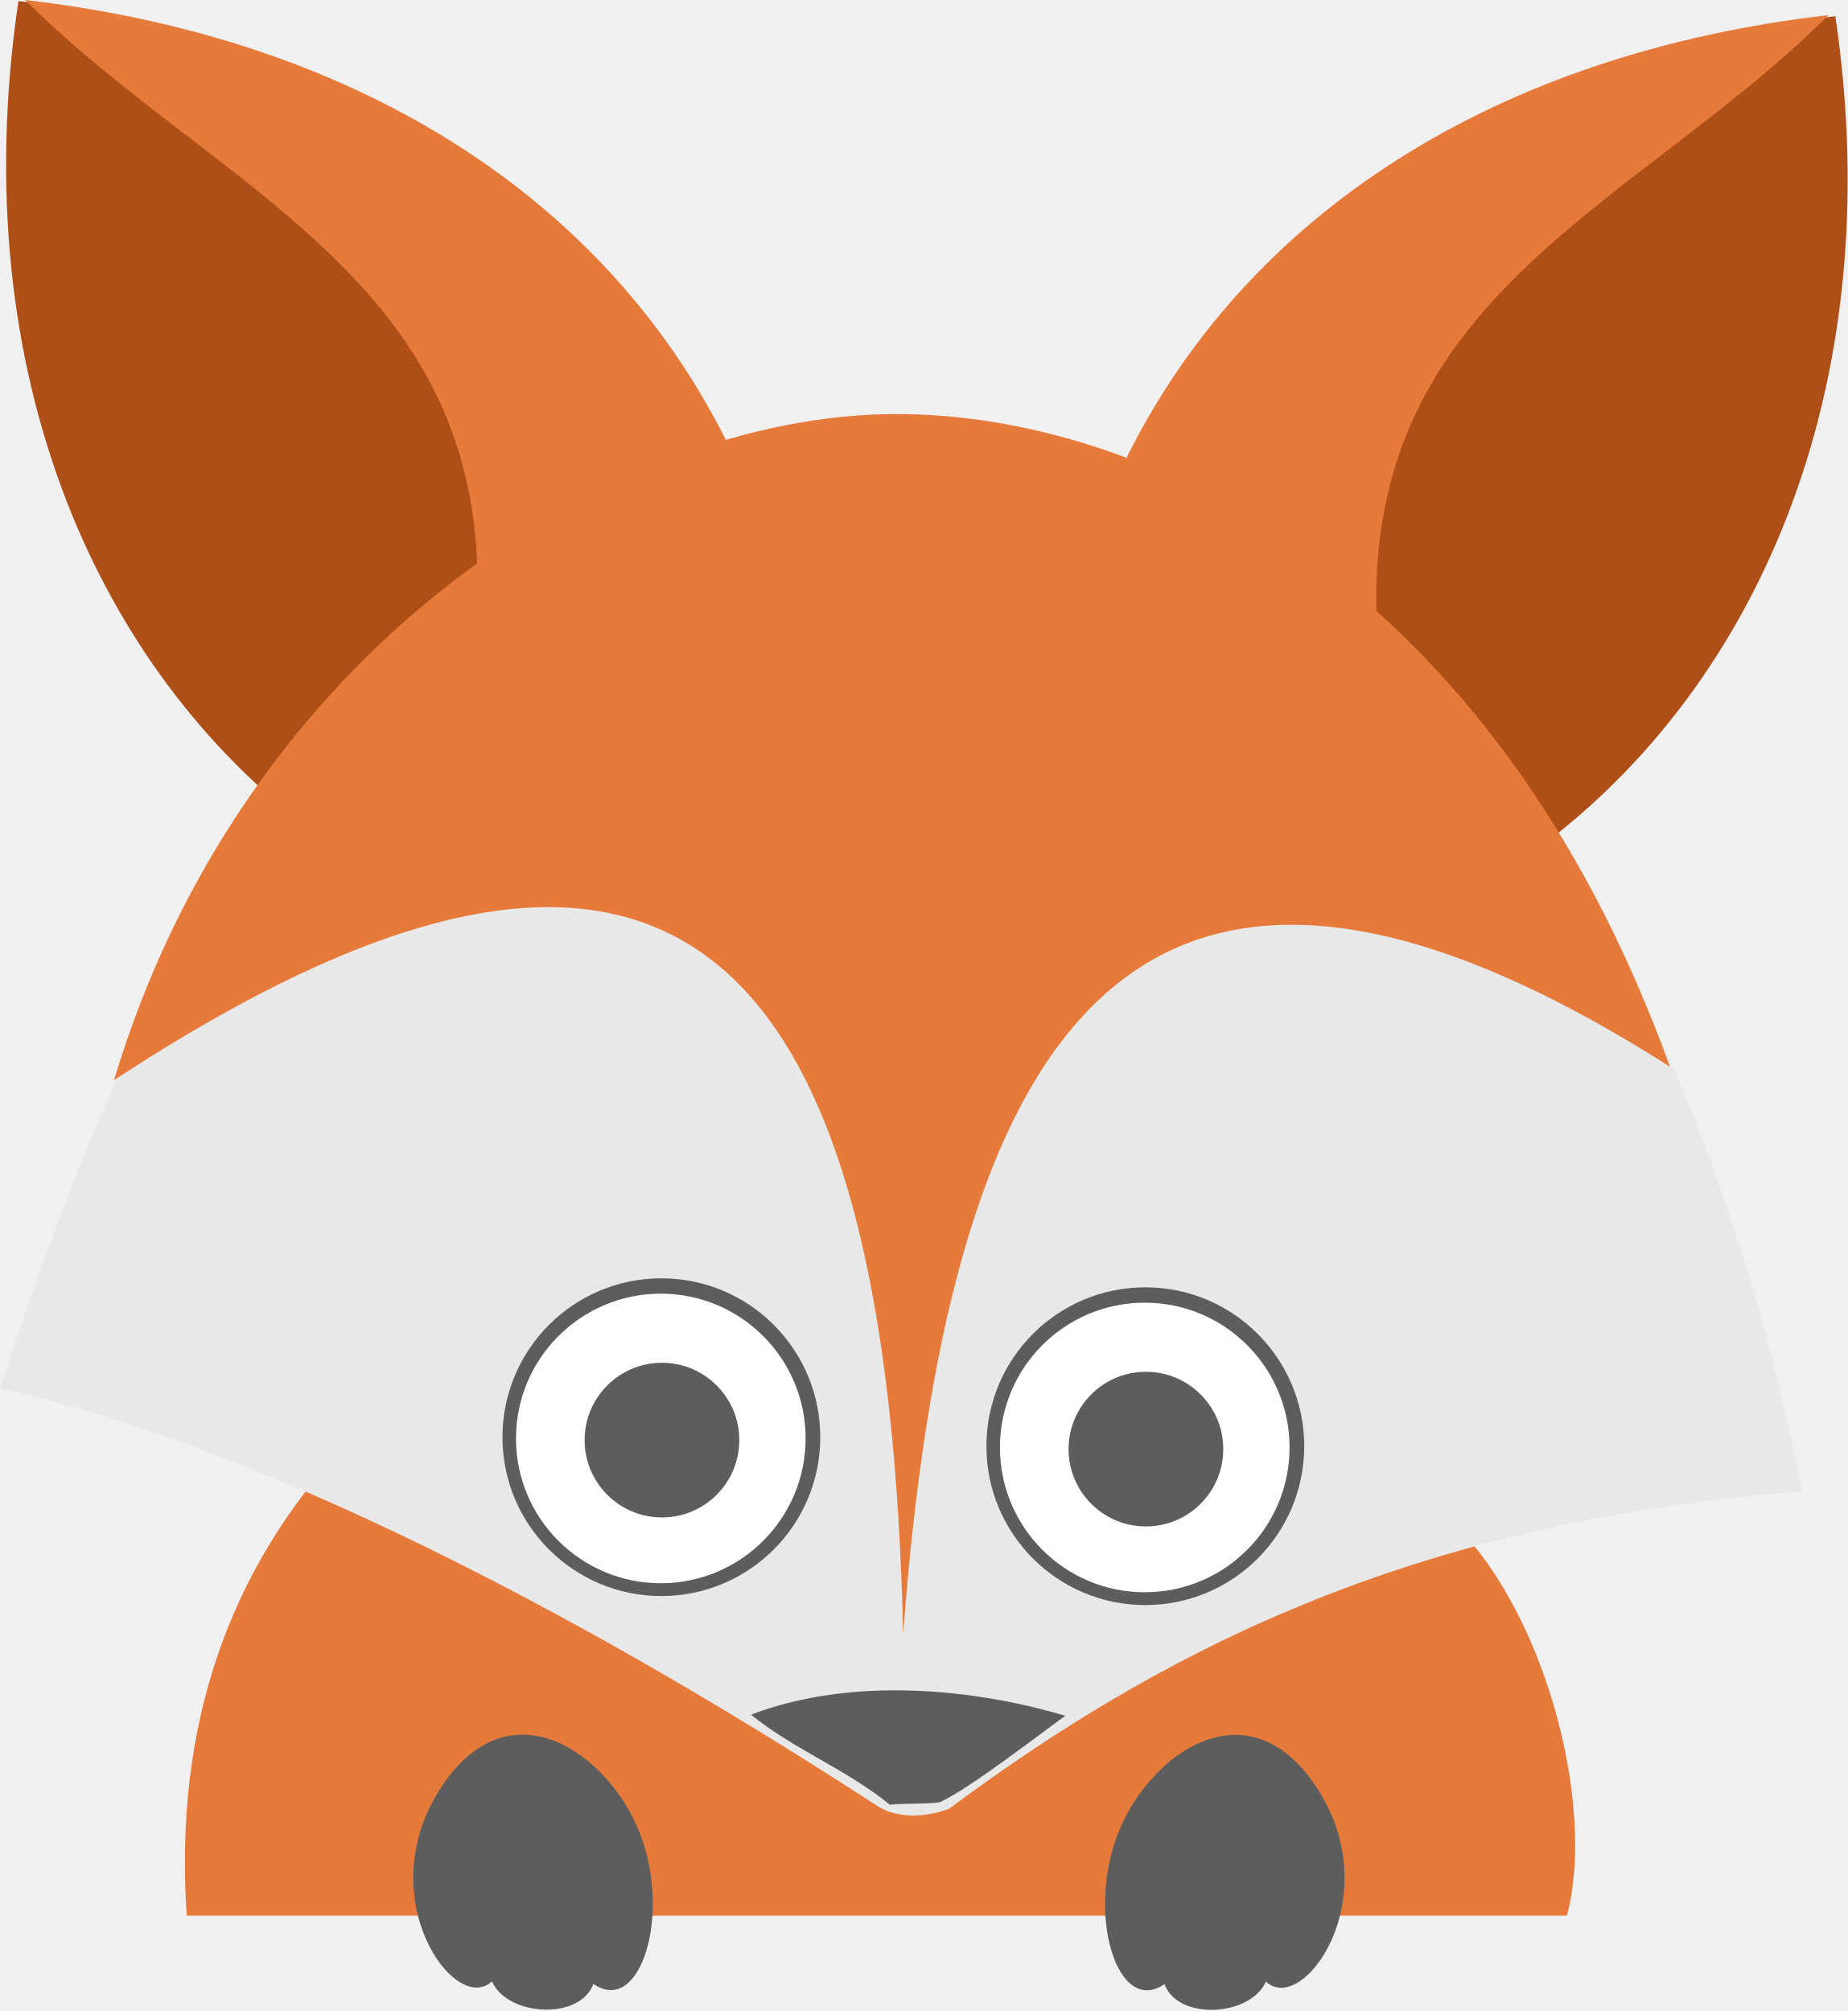
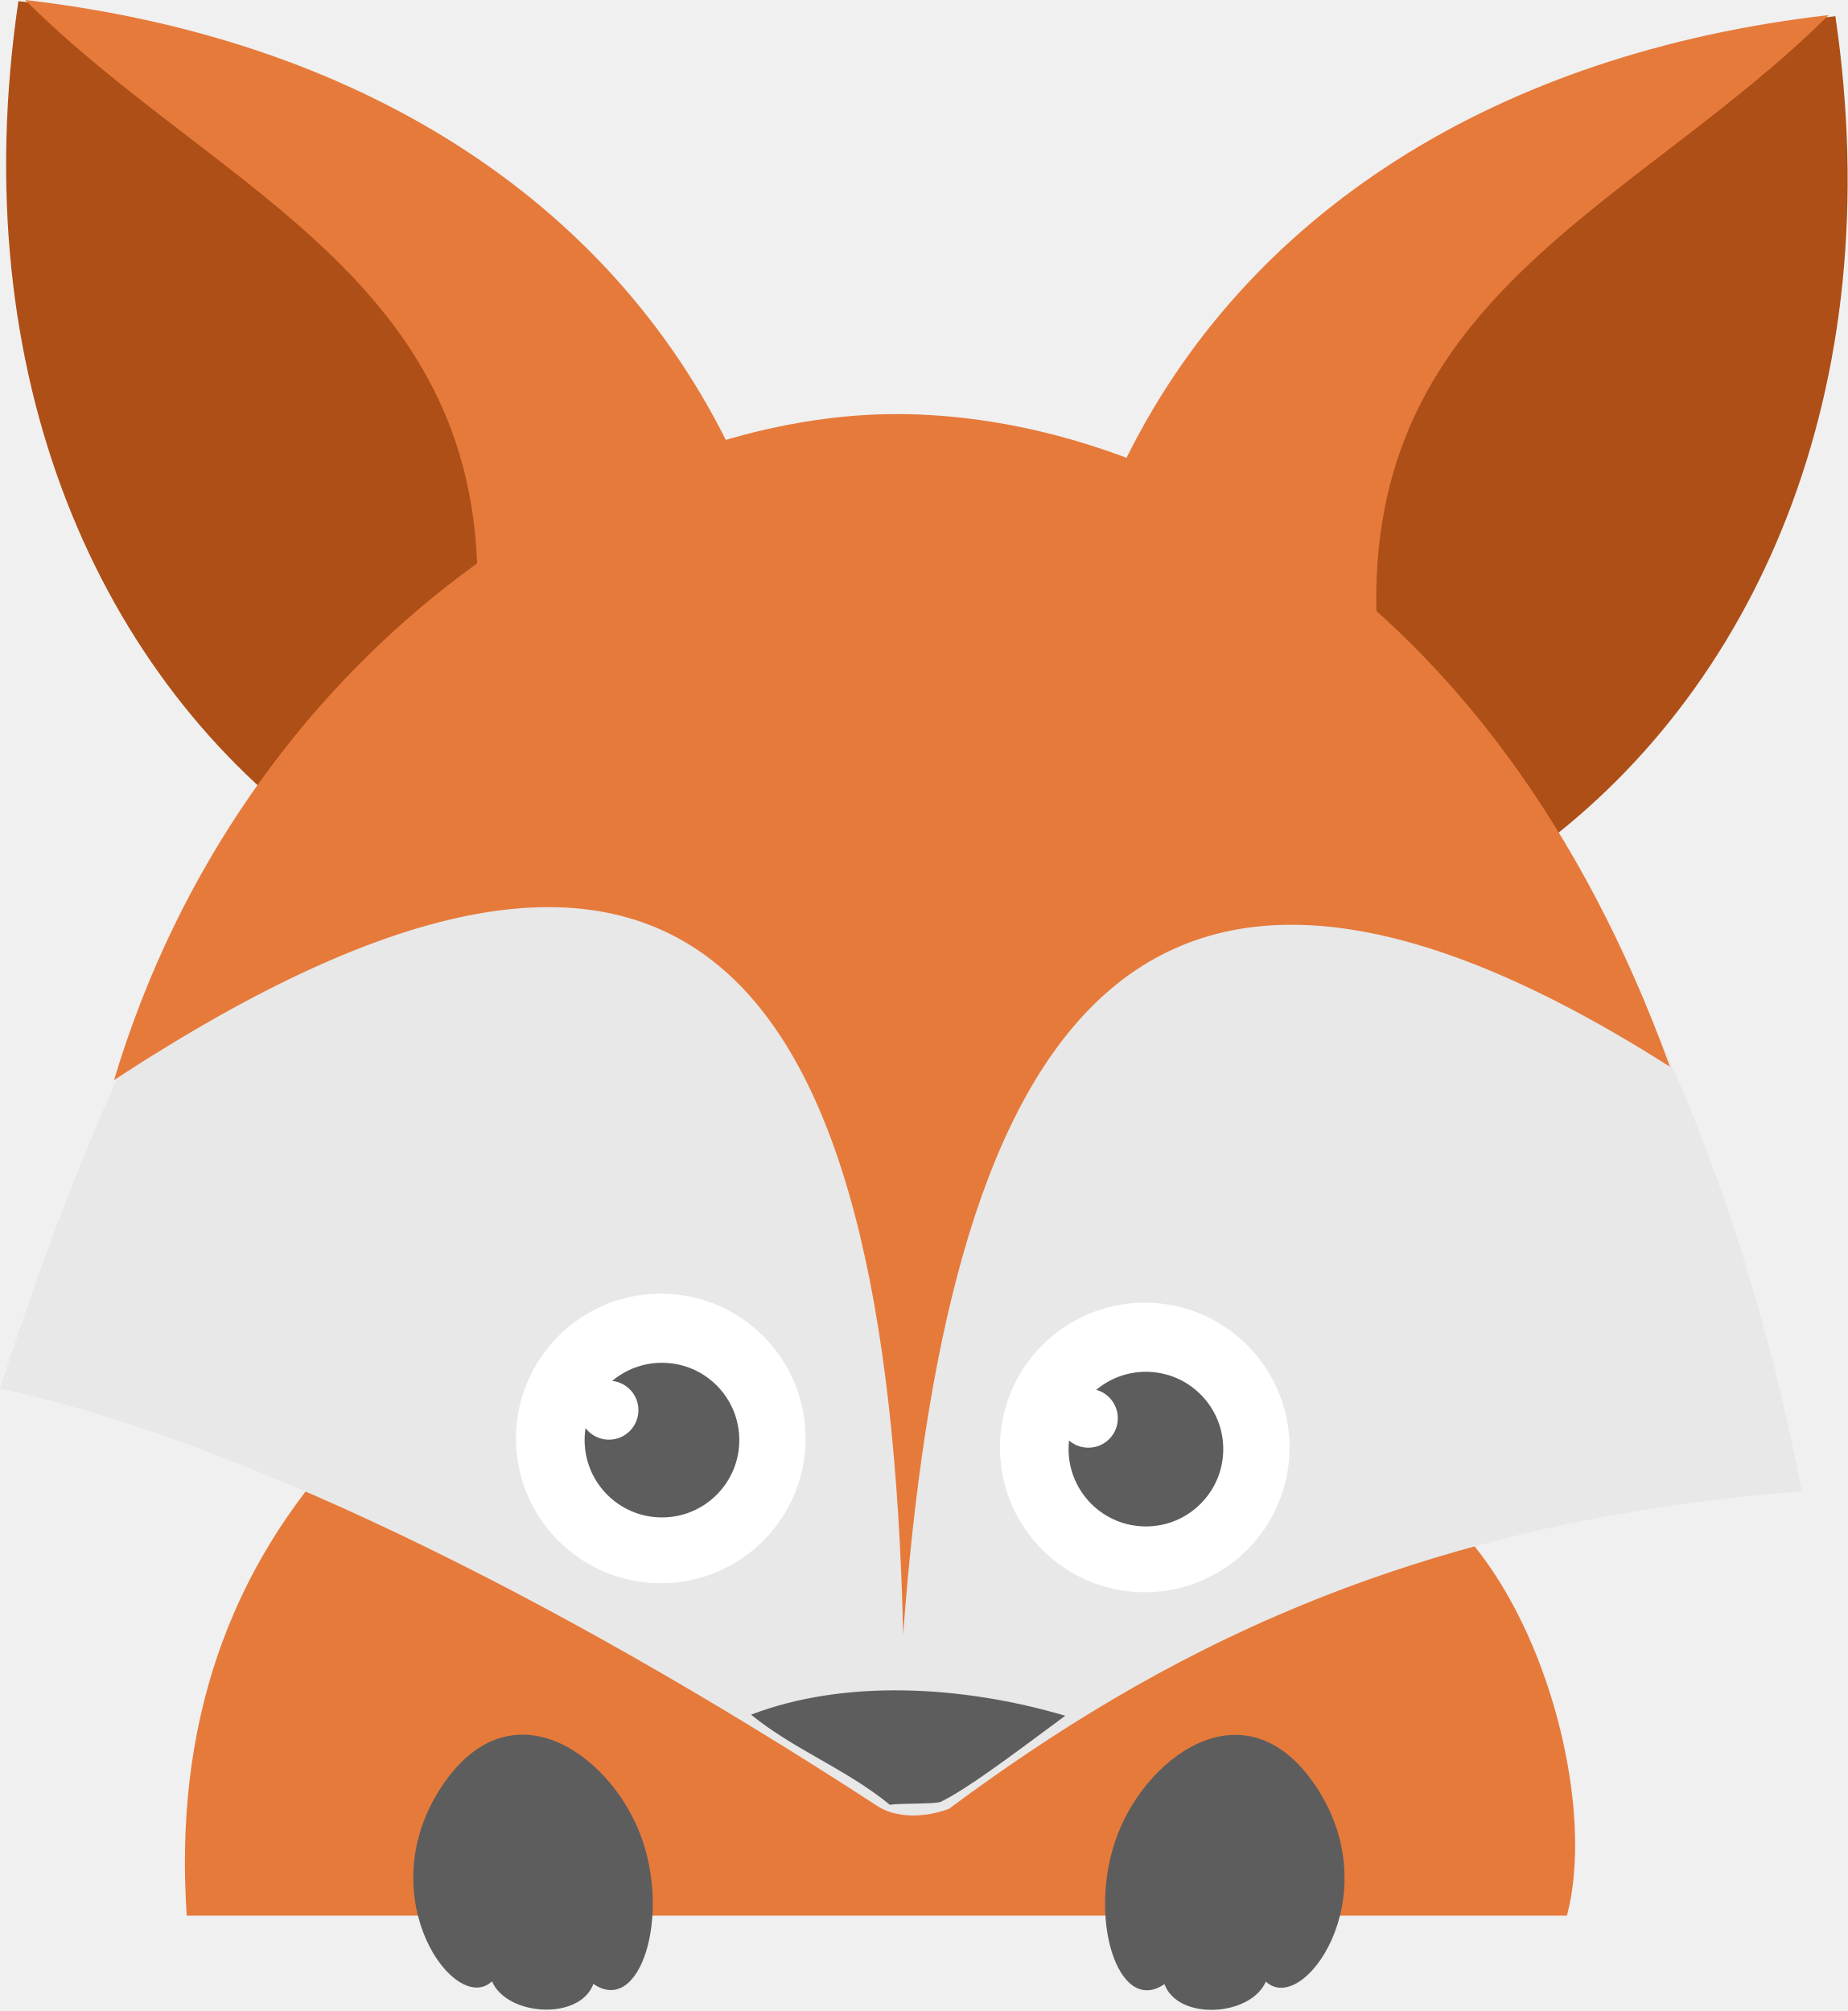
<svg xmlns="http://www.w3.org/2000/svg" id="fox" style="isolation:isolate" viewBox="-806.366 -35.79 2414.703 2628.606" width="3219.604" height="3504.808">
  <defs>
    <clipPath id="a">
      <path d="M-806.366-35.79h2414.703v2628.606H-806.366z" />
    </clipPath>
  </defs>
  <g clip-path="url(#a)">
    <path id="body" d="M-353.037 1850.344c-156.127 166.092-225.876 372.056-209.276 617.863l1803.762-.047c46.077-172.34-59.793-518.161-249.138-577.954l-1345.348-39.862z" fill="#E67A3B" />
    <g fill="#5D5D5D">
      <path id="paws" d="M916.768 2304.391c-89.764-142.194-221.428-49.206-262.433 57.407-41.005 106.613.041 237.986 61.134 195.881 17.577 48.141 112.706 42.459 132.53-3.355 47.866 45.4 158.532-107.74 68.769-249.933zM-232.168 2304.106c89.764-142.194 221.427-49.206 262.432 57.407 41.006 106.613-.04 237.986-61.133 195.881-17.577 48.141-112.706 42.46-132.53-3.355-47.866 45.4-158.532-107.74-68.769-249.933z" />
    </g>
    <g id="face">
      <g id="right-ear">
        <path id="right-ear-inside" d="M669.05 575.558c159.513-332.027 490.639-540.426 923.231-590.166 72.119 488.972-105.116 886.321-403.183 1098.527-107.473-212.866-261.335-401.787-520.048-508.361z" fill="#AE4F17" />
        <path id="right-ear-outside" d="M660.285 574.097C819.798 242.07 1150.924 33.671 1583.516-16.069c-256.63 255.15-620.141 369.113-589.45 815.131-105.178-122.708-233.729-181.14-333.781-224.965z" fill="#E67A3B" />
      </g>
      <g id="left-ear">
        <path id="left-ear-inside" d="M140.914 555.837C-18.598 223.81-349.725 15.411-782.316-34.329c-72.12 488.972 105.115 886.322 403.183 1098.528 107.472-212.867 261.334-401.788 520.047-508.362z" fill="#AE4F17" />
        <path id="left-ear-outside" d="M149.679 554.377C-9.834 222.349-340.96 13.95-773.551-35.79c256.629 255.15 620.14 369.113 589.449 815.131 105.179-122.708 233.73-181.14 333.781-224.964z" fill="#E67A3B" />
      </g>
      <path d="M-806.366 1779.264c295.978 63.266 706.766 259.281 1147.14 545.917 20.387 13.27 55.438 17.243 92.938 3.442 267.046-198.32 596.501-375.683 1114.744-414.965C1377.349 1027.183 870.641 517.126 385.653 517.126c-484.988 0-895.348 335.446-1192.019 1262.138z" fill="#E8E8E8" />
      <path d="M-657.364 1376.081C94.477 882.552 354.53 1229.28 373.967 2100.642c55.652-749.104 278.689-1202.909 1002.114-742.091C1143.155 714.675 683.658 505.44 365.202 505.44c-370.757 0-853.946 308.494-1022.566 870.641z" fill="#E67A3B" />
      <g id="left-eye">
-         <circle vector-effect="non-scaling-stroke" cx="57.976" cy="1842.777" r="207.668" fill="#5D5D5D" />
        <circle vector-effect="non-scaling-stroke" cx="57.239" cy="1844.44" r="189.25" fill="#FFF" />
        <g id="left-pupil">
          <circle vector-effect="non-scaling-stroke" cx="58.755" cy="1846.592" r="101.077" fill="#5D5D5D" />
+           <circle vector-effect="non-scaling-stroke" cx="-10.538" cy="1807.462" r="38.538" fill="#FFF" />
        </g>
      </g>
      <g id="right-eye">
-         <circle vector-effect="non-scaling-stroke" cx="690.457" cy="1854.551" r="207.668" fill="#5D5D5D" />
        <circle vector-effect="non-scaling-stroke" cx="689.72" cy="1856.214" r="189.25" fill="#FFF" />
        <g id="right-pupil">
          <circle vector-effect="non-scaling-stroke" cx="691.236" cy="1858.366" r="101.077" fill="#5D5D5D" />
+           <circle vector-effect="non-scaling-stroke" cx="616" cy="1818" r="38.538" fill="#FFF" />
        </g>
      </g>
      <path id="nose" d="M175.166 2205.509c120.76-46.37 274.33-38.808 410.662 1.371-78.002 57.876-127.695 95.08-162.483 112.435-6.752 3.369-61.375 1.783-66.501 4.114-58.4-47.629-124.09-71.3-181.678-117.92z" fill="#5D5D5D" />
    </g>
  </g>
</svg>
